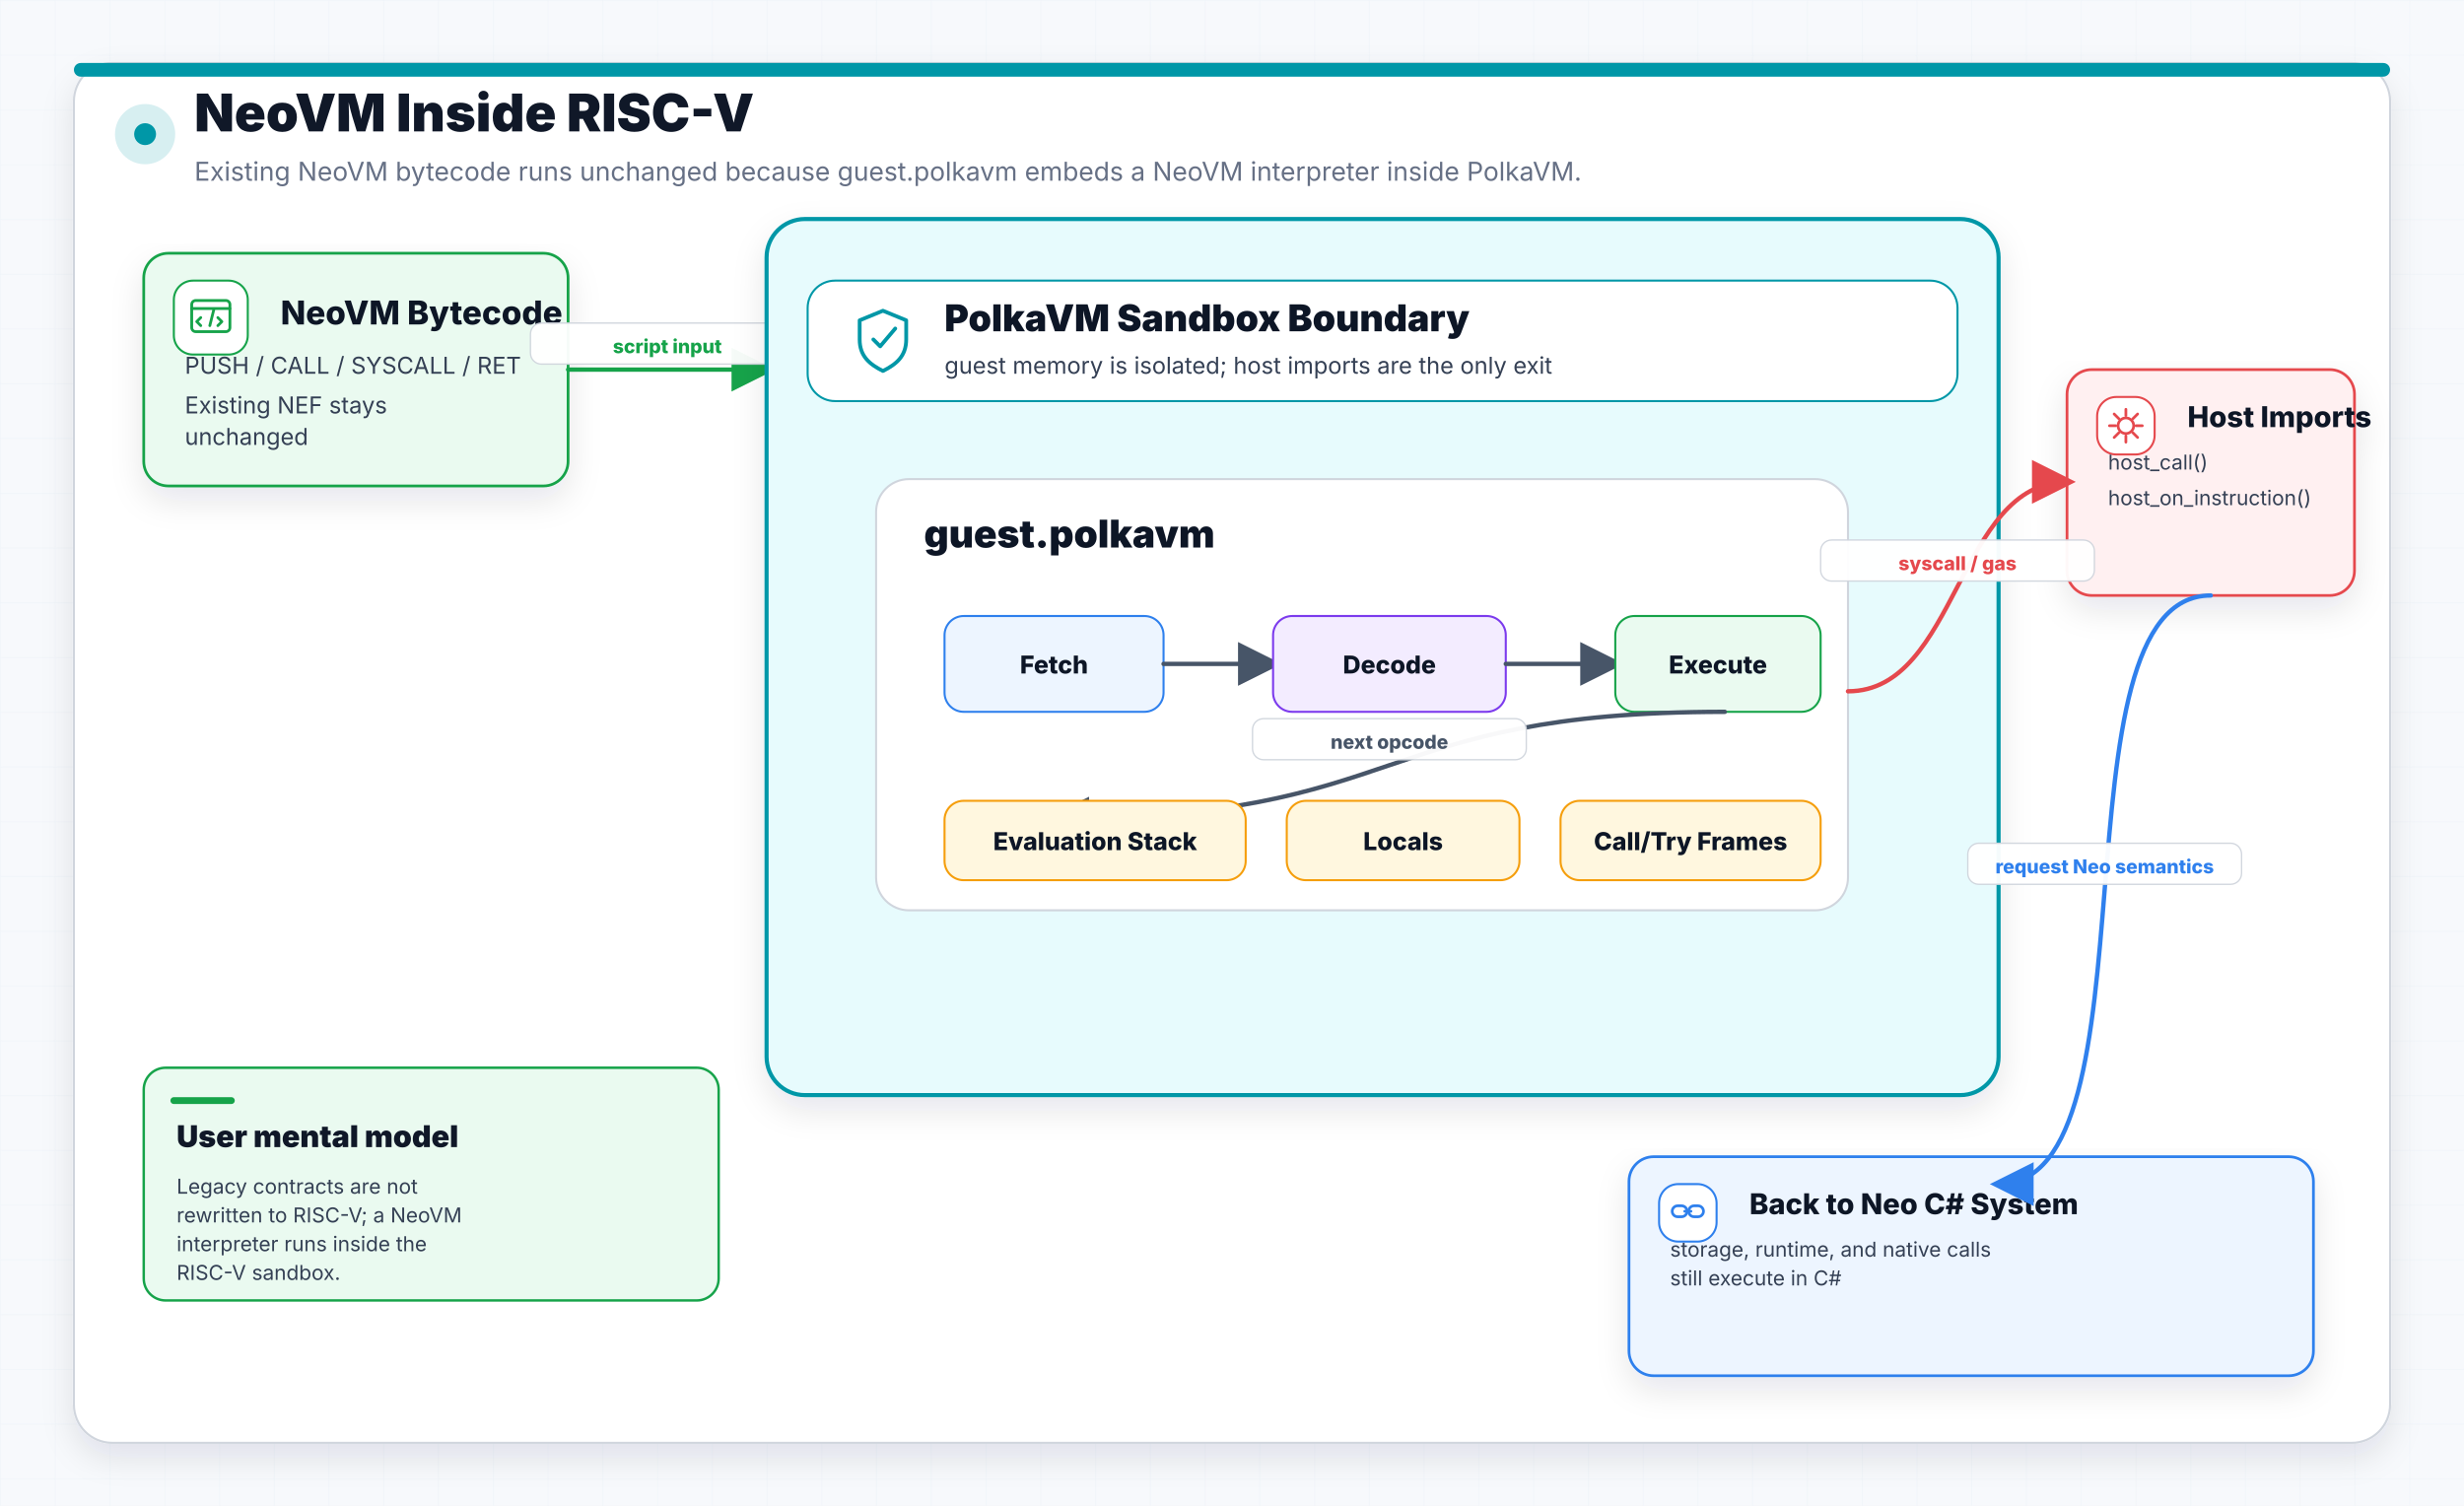
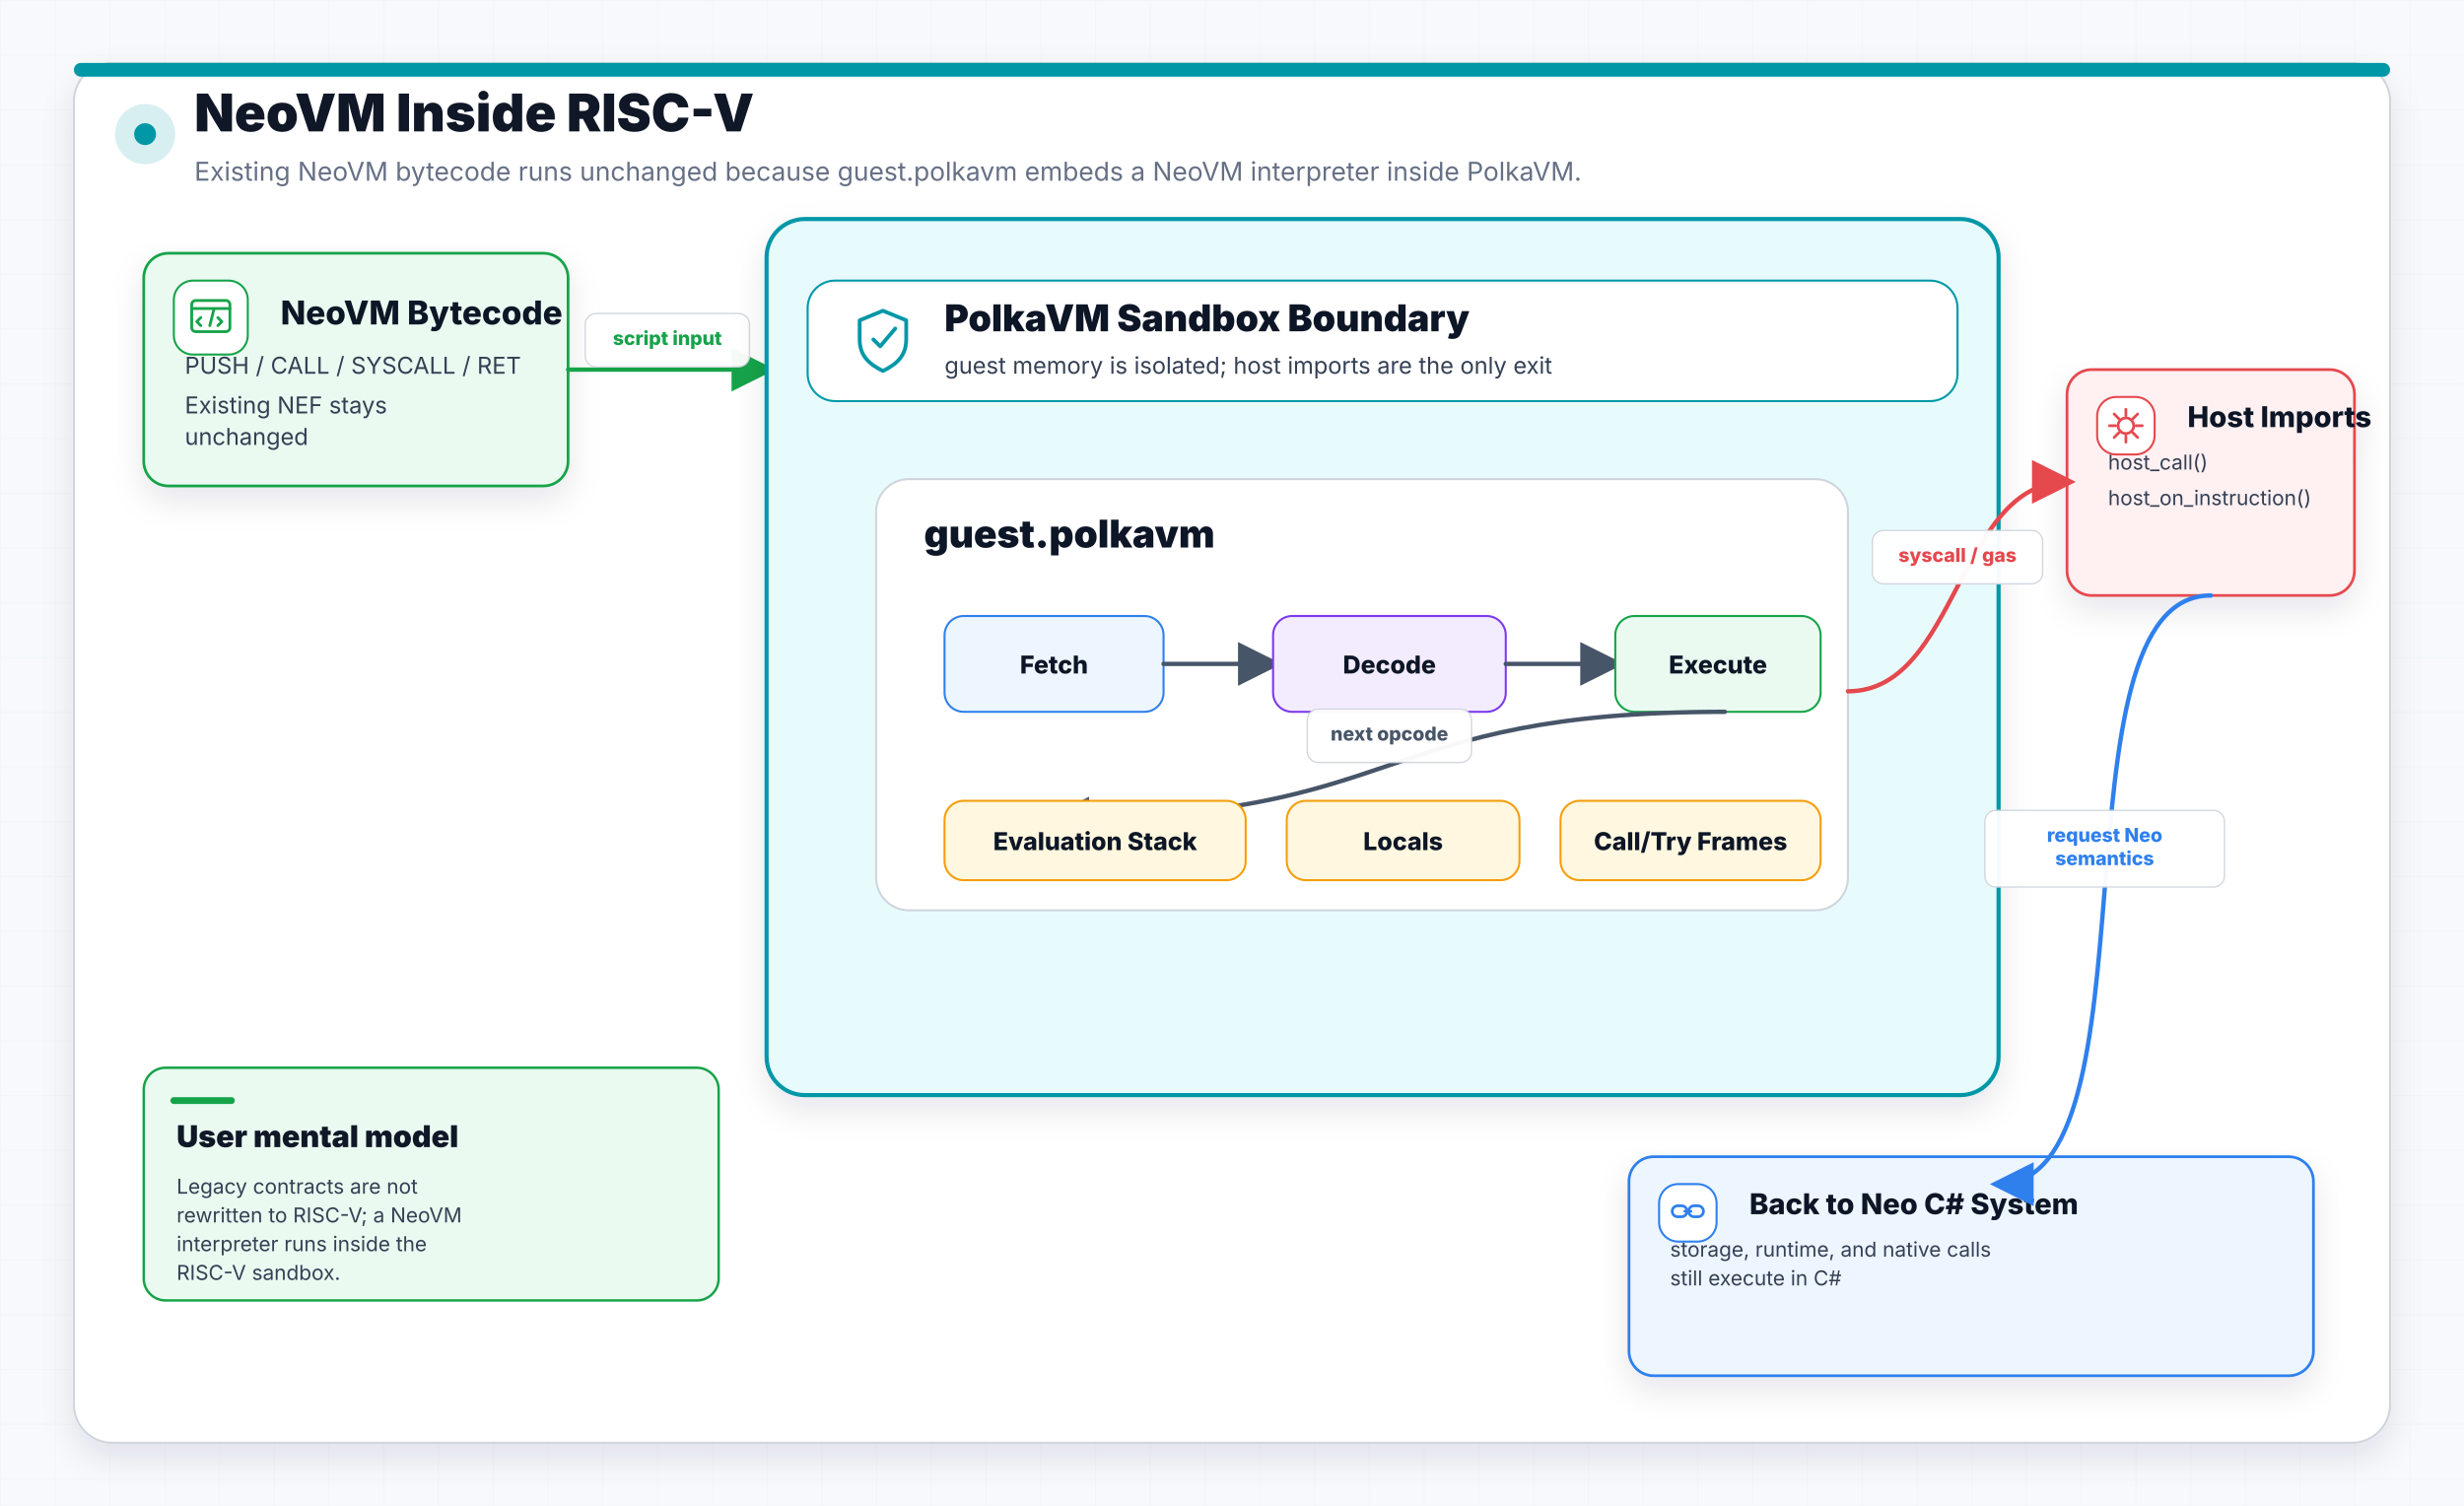
<svg xmlns="http://www.w3.org/2000/svg" width="1800" height="1100" viewBox="0 0 1800 1100" role="img" aria-label="NeoVM Inside RISC-V">
  <defs>
    <pattern id="grid" width="40" height="40" patternUnits="userSpaceOnUse">
      <path d="M 40 0 L 0 0 0 40" fill="none" stroke="#e6edf5" stroke-width="1" />
    </pattern>
    <marker id="arrow-slate" markerWidth="14" markerHeight="14" refX="10" refY="7" orient="auto" markerUnits="strokeWidth">
      <path d="M2,2 L12,7 L2,12 z" fill="#475467" />
    </marker>
    <marker id="arrow-green" markerWidth="14" markerHeight="14" refX="10" refY="7" orient="auto" markerUnits="strokeWidth">
      <path d="M2,2 L12,7 L2,12 z" fill="#16a34a" />
    </marker>
    <marker id="arrow-blue" markerWidth="14" markerHeight="14" refX="10" refY="7" orient="auto" markerUnits="strokeWidth">
      <path d="M2,2 L12,7 L2,12 z" fill="#2f80ed" />
    </marker>
    <marker id="arrow-red" markerWidth="14" markerHeight="14" refX="10" refY="7" orient="auto" markerUnits="strokeWidth">
      <path d="M2,2 L12,7 L2,12 z" fill="#e5484d" />
    </marker>
    <marker id="arrow-purple" markerWidth="14" markerHeight="14" refX="10" refY="7" orient="auto" markerUnits="strokeWidth">
      <path d="M2,2 L12,7 L2,12 z" fill="#7c3aed" />
    </marker>
    <filter id="soft-shadow" x="-10%" y="-10%" width="120%" height="130%">
      <feDropShadow dx="0" dy="10" stdDeviation="12" flood-color="#101828" flood-opacity="0.10" />
    </filter>
  </defs>
  <rect width="1800" height="1100" fill="#f7f9fc" />
  <rect width="1800" height="1100" fill="url(#grid)" opacity="0.42" />
  <rect x="54" y="46" width="1692" height="1008" rx="28" fill="#ffffff" stroke="#d0d5dd" stroke-width="1.5" filter="url(#soft-shadow)" />
  <rect x="54" y="46" width="1692" height="10" rx="5" fill="#0097a7" />
  <circle cx="106" cy="98" r="22" fill="#0097a7" opacity="0.16" />
  <circle cx="106" cy="98" r="8" fill="#0097a7" />
  <text x="142" y="96" text-anchor="start" font-family="Inter, Noto Sans CJK SC, Microsoft YaHei, PingFang SC, Arial, sans-serif" font-size="38" font-weight="850" fill="#101828">NeoVM Inside RISC-V</text>
  <text x="142" y="132" text-anchor="start" font-family="Inter, Noto Sans CJK SC, Microsoft YaHei, PingFang SC, Arial, sans-serif" font-size="19" font-weight="400" fill="#667085">Existing NeoVM bytecode runs unchanged because guest.polkavm embeds a NeoVM interpreter inside PolkaVM.</text>
  <g filter="url(#soft-shadow)">
    <rect x="105" y="185" width="310" height="170" rx="18" fill="#eafaf0" stroke="#16a34a" stroke-width="2" />
    <rect x="127" y="205" width="54" height="54" rx="14" fill="#ffffff" stroke="#16a34a" stroke-width="1.5" />
    <g fill="none" stroke="#16a34a" stroke-width="2.04" stroke-linecap="round" stroke-linejoin="round">
      <rect x="140.046" y="219.515" width="27.907" height="22.766" rx="2.938" />
      <path d="M 140.046 225.39 h 27.907 M 146.656 232 l -2.938 2.938 l 2.938 2.938 M 153.266 237.875 l 2.938 -11.75 M 159.141 232 l 2.938 2.938 l -2.938 2.938" />
    </g>
    <text x="205" y="237" text-anchor="start" font-family="Inter, Noto Sans CJK SC, Microsoft YaHei, PingFang SC, Arial, sans-serif" font-size="24" font-weight="800" fill="#101828">NeoVM Bytecode</text>
    <text x="135" y="273" text-anchor="start" font-family="Inter, Noto Sans CJK SC, Microsoft YaHei, PingFang SC, Arial, sans-serif" font-size="17" font-weight="400" fill="#344054">PUSH / CALL / SYSCALL / RET</text>
    <text x="135" y="302" text-anchor="start" font-family="Inter, Noto Sans CJK SC, Microsoft YaHei, PingFang SC, Arial, sans-serif" font-size="17" font-weight="400" fill="#344054">Existing NEF stays</text>
    <text x="135" y="325" text-anchor="start" font-family="Inter, Noto Sans CJK SC, Microsoft YaHei, PingFang SC, Arial, sans-serif" font-size="17" font-weight="400" fill="#344054">unchanged</text>
  </g>
  <g>
    <path d="M 415 270 L 560 270" fill="none" stroke="#16a34a" stroke-width="3.2" stroke-linecap="round" marker-end="url(#arrow-green)" />
    <g>
-       <rect x="387.5" y="236" width="200" height="30" rx="8" fill="#ffffff" stroke="#d0d5dd" opacity="0.96" />
-       <text x="487.5" y="258" text-anchor="middle" font-family="Inter, Noto Sans CJK SC, Microsoft YaHei, PingFang SC, Arial, sans-serif" font-size="14" font-weight="800" fill="#16a34a">script input</text>
+       <rect x="427.5" y="229" width="120" height="39" rx="8" fill="#ffffff" stroke="#d0d5dd" opacity="0.96" />
+       <text x="487.5" y="252" text-anchor="middle" font-family="Inter, Noto Sans CJK SC, Microsoft YaHei, PingFang SC, Arial, sans-serif" font-size="14" font-weight="800" fill="#16a34a">script input</text>
    </g>
  </g>
  <g filter="url(#soft-shadow)">
    <rect x="560" y="160" width="900" height="640" rx="28" fill="#e7fbfd" stroke="#0097a7" stroke-width="3" />
    <rect x="590" y="205" width="840" height="88" rx="20" fill="#fff" stroke="#0097a7" stroke-width="1.5" />
    <g fill="none" stroke="#0097a7" stroke-width="2.778" stroke-linecap="round" stroke-linejoin="round">
      <path d="M 645 227 L 662 234 v 14 c 0 12 -7 18 -17 23 c -10 -5 -17 -11 -17 -23 v -14 z" />
      <path d="M 638 248 l 5 5 l 11 -13" />
    </g>
    <text x="690" y="242" text-anchor="start" font-family="Inter, Noto Sans CJK SC, Microsoft YaHei, PingFang SC, Arial, sans-serif" font-size="27" font-weight="850" fill="#101828">PolkaVM Sandbox Boundary</text>
    <text x="690" y="273" text-anchor="start" font-family="Inter, Noto Sans CJK SC, Microsoft YaHei, PingFang SC, Arial, sans-serif" font-size="17" font-weight="400" fill="#344054">guest memory is isolated; host imports are the only exit</text>
    <rect x="640" y="350" width="710" height="315" rx="24" fill="#fff" stroke="#d0d5dd" stroke-width="1.5" />
    <text x="675" y="400" text-anchor="start" font-family="Inter, Noto Sans CJK SC, Microsoft YaHei, PingFang SC, Arial, sans-serif" font-size="28" font-weight="850" fill="#101828">guest.polkavm</text>
    <g>
      <rect x="690" y="450" width="160" height="70" rx="14" fill="#edf5ff" stroke="#2f80ed" stroke-width="1.5" />
      <text x="770" y="492" text-anchor="middle" font-family="Inter, Noto Sans CJK SC, Microsoft YaHei, PingFang SC, Arial, sans-serif" font-size="18" font-weight="800" fill="#101828">Fetch</text>
    </g>
    <g>
      <path d="M 850 485 L 930 485" fill="none" stroke="#475467" stroke-width="3.2" stroke-linecap="round" marker-end="url(#arrow-slate)" />
    </g>
    <g>
      <rect x="930" y="450" width="170" height="70" rx="14" fill="#f3ecff" stroke="#7c3aed" stroke-width="1.5" />
      <text x="1015" y="492" text-anchor="middle" font-family="Inter, Noto Sans CJK SC, Microsoft YaHei, PingFang SC, Arial, sans-serif" font-size="18" font-weight="800" fill="#101828">Decode</text>
    </g>
    <g>
      <path d="M 1100 485 L 1180 485" fill="none" stroke="#475467" stroke-width="3.2" stroke-linecap="round" marker-end="url(#arrow-slate)" />
    </g>
    <g>
      <rect x="1180" y="450" width="150" height="70" rx="14" fill="#eafaf0" stroke="#16a34a" stroke-width="1.5" />
      <text x="1255" y="492" text-anchor="middle" font-family="Inter, Noto Sans CJK SC, Microsoft YaHei, PingFang SC, Arial, sans-serif" font-size="18" font-weight="800" fill="#101828">Execute</text>
    </g>
    <g>
      <path d="M 1260 520 C 1000 520, 1030 598, 770 598" fill="none" stroke="#475467" stroke-width="3.2" stroke-linecap="round" marker-end="url(#arrow-slate)" />
      <g>
-         <rect x="915" y="525" width="200" height="30" rx="8" fill="#ffffff" stroke="#d0d5dd" opacity="0.96" />
-         <text x="1015" y="547" text-anchor="middle" font-family="Inter, Noto Sans CJK SC, Microsoft YaHei, PingFang SC, Arial, sans-serif" font-size="14" font-weight="800" fill="#475467">next opcode</text>
+         <rect x="955" y="518" width="120" height="39" rx="8" fill="#ffffff" stroke="#d0d5dd" opacity="0.96" />
+         <text x="1015" y="541" text-anchor="middle" font-family="Inter, Noto Sans CJK SC, Microsoft YaHei, PingFang SC, Arial, sans-serif" font-size="14" font-weight="800" fill="#475467">next opcode</text>
      </g>
    </g>
    <g>
      <rect x="690" y="585" width="220" height="58" rx="14" fill="#fff7df" stroke="#f59e0b" stroke-width="1.5" />
      <text x="800" y="621" text-anchor="middle" font-family="Inter, Noto Sans CJK SC, Microsoft YaHei, PingFang SC, Arial, sans-serif" font-size="18" font-weight="800" fill="#101828">Evaluation Stack</text>
    </g>
    <g>
      <rect x="940" y="585" width="170" height="58" rx="14" fill="#fff7df" stroke="#f59e0b" stroke-width="1.5" />
      <text x="1025" y="621" text-anchor="middle" font-family="Inter, Noto Sans CJK SC, Microsoft YaHei, PingFang SC, Arial, sans-serif" font-size="18" font-weight="800" fill="#101828">Locals</text>
    </g>
    <g>
      <rect x="1140" y="585" width="190" height="58" rx="14" fill="#fff7df" stroke="#f59e0b" stroke-width="1.5" />
      <text x="1235" y="621" text-anchor="middle" font-family="Inter, Noto Sans CJK SC, Microsoft YaHei, PingFang SC, Arial, sans-serif" font-size="18" font-weight="800" fill="#101828">Call/Try Frames</text>
    </g>
  </g>
  <g filter="url(#soft-shadow)">
    <rect x="1510" y="270" width="210" height="165" rx="18" fill="#fff0f1" stroke="#e5484d" stroke-width="2" />
    <rect x="1532" y="290" width="42" height="42" rx="14" fill="#ffffff" stroke="#e5484d" stroke-width="1.5" />
    <g fill="none" stroke="#e5484d" stroke-width="2" stroke-linecap="round" stroke-linejoin="round">
      <circle cx="1553" cy="311" r="5.712" />
      <path d="M 1553 299.005 v 4.57 M 1553 318.426 v 4.57 M 1541.005 311 h 4.57 M 1560.426 311 h 4.57 M 1544.432 302.432 l 3.427 3.427 M 1558.141 316.141 l 3.427 3.427 M 1561.568 302.432 l -3.427 3.427 M 1547.859 316.141 l -3.427 3.427" />
    </g>
    <text x="1598" y="312" text-anchor="start" font-family="Inter, Noto Sans CJK SC, Microsoft YaHei, PingFang SC, Arial, sans-serif" font-size="21" font-weight="800" fill="#101828">Host Imports</text>
    <text x="1540" y="343" text-anchor="start" font-family="Inter, Noto Sans CJK SC, Microsoft YaHei, PingFang SC, Arial, sans-serif" font-size="15" font-weight="400" fill="#344054">host_call()</text>
    <text x="1540" y="369" text-anchor="start" font-family="Inter, Noto Sans CJK SC, Microsoft YaHei, PingFang SC, Arial, sans-serif" font-size="15" font-weight="400" fill="#344054">host_on_instruction()</text>
  </g>
  <g>
    <path d="M 1350 505 C 1430 505, 1430 352, 1510 352" fill="none" stroke="#e5484d" stroke-width="3.2" stroke-linecap="round" marker-end="url(#arrow-red)" />
    <g>
-       <rect x="1330" y="394.5" width="200" height="30" rx="8" fill="#ffffff" stroke="#d0d5dd" opacity="0.96" />
-       <text x="1430" y="416.5" text-anchor="middle" font-family="Inter, Noto Sans CJK SC, Microsoft YaHei, PingFang SC, Arial, sans-serif" font-size="14" font-weight="800" fill="#e5484d">syscall / gas</text>
+       <rect x="1367.816" y="387.5" width="124.368" height="39" rx="8" fill="#ffffff" stroke="#d0d5dd" opacity="0.96" />
+       <text x="1430" y="410.5" text-anchor="middle" font-family="Inter, Noto Sans CJK SC, Microsoft YaHei, PingFang SC, Arial, sans-serif" font-size="14" font-weight="800" fill="#e5484d">syscall / gas</text>
    </g>
  </g>
  <g filter="url(#soft-shadow)">
    <rect x="1190" y="845" width="500" height="160" rx="18" fill="#edf5ff" stroke="#2f80ed" stroke-width="2" />
    <rect x="1212" y="865" width="42" height="42" rx="14" fill="#ffffff" stroke="#2f80ed" stroke-width="1.5" />
    <g fill="none" stroke="#2f80ed" stroke-width="2" stroke-linecap="round" stroke-linejoin="round">
      <rect x="1221.576" y="880.859" width="10.853" height="7.997" rx="3.998" />
      <rect x="1233.571" y="880.859" width="10.853" height="7.997" rx="3.998" />
      <path d="M 1230.715 884.858 L 1235.285 884.858" />
    </g>
    <text x="1278" y="887" text-anchor="start" font-family="Inter, Noto Sans CJK SC, Microsoft YaHei, PingFang SC, Arial, sans-serif" font-size="21" font-weight="800" fill="#101828">Back to Neo C# System</text>
    <text x="1220" y="918" text-anchor="start" font-family="Inter, Noto Sans CJK SC, Microsoft YaHei, PingFang SC, Arial, sans-serif" font-size="15" font-weight="400" fill="#344054">storage, runtime, and native calls</text>
    <text x="1220" y="939" text-anchor="start" font-family="Inter, Noto Sans CJK SC, Microsoft YaHei, PingFang SC, Arial, sans-serif" font-size="15" font-weight="400" fill="#344054">still execute in C#</text>
  </g>
  <g>
    <path d="M 1615 435 C 1495 435, 1580 865, 1460 865" fill="none" stroke="#2f80ed" stroke-width="3.2" stroke-linecap="round" marker-end="url(#arrow-blue)" />
    <g>
-       <rect x="1437.5" y="616" width="200" height="30" rx="8" fill="#ffffff" stroke="#d0d5dd" opacity="0.96" />
-       <text x="1537.5" y="638" text-anchor="middle" font-family="Inter, Noto Sans CJK SC, Microsoft YaHei, PingFang SC, Arial, sans-serif" font-size="14" font-weight="800" fill="#2f80ed">request Neo semantics</text>
+       <rect x="1449.972" y="592" width="175.056" height="56" rx="8" fill="#ffffff" stroke="#d0d5dd" opacity="0.96" />
+       <text x="1537.5" y="615" text-anchor="middle" font-family="Inter, Noto Sans CJK SC, Microsoft YaHei, PingFang SC, Arial, sans-serif" font-size="14" font-weight="800" fill="#2f80ed">request Neo</text>
+       <text x="1537.5" y="632" text-anchor="middle" font-family="Inter, Noto Sans CJK SC, Microsoft YaHei, PingFang SC, Arial, sans-serif" font-size="14" font-weight="800" fill="#2f80ed">semantics</text>
    </g>
  </g>
  <g>
    <rect x="105" y="780" width="420" height="170" rx="16" fill="#eafaf0" stroke="#16a34a" stroke-width="1.8" />
    <path d="M 127 804 h 42" stroke="#16a34a" stroke-width="5" stroke-linecap="round" />
    <text x="129" y="838" text-anchor="start" font-family="Inter, Noto Sans CJK SC, Microsoft YaHei, PingFang SC, Arial, sans-serif" font-size="22" font-weight="850" fill="#101828">User mental model</text>
    <text x="129" y="872" text-anchor="start" font-family="Inter, Noto Sans CJK SC, Microsoft YaHei, PingFang SC, Arial, sans-serif" font-size="15" font-weight="400" fill="#344054">Legacy contracts are not</text>
    <text x="129" y="893" text-anchor="start" font-family="Inter, Noto Sans CJK SC, Microsoft YaHei, PingFang SC, Arial, sans-serif" font-size="15" font-weight="400" fill="#344054">rewritten to RISC-V; a NeoVM</text>
    <text x="129" y="914" text-anchor="start" font-family="Inter, Noto Sans CJK SC, Microsoft YaHei, PingFang SC, Arial, sans-serif" font-size="15" font-weight="400" fill="#344054">interpreter runs inside the</text>
    <text x="129" y="935" text-anchor="start" font-family="Inter, Noto Sans CJK SC, Microsoft YaHei, PingFang SC, Arial, sans-serif" font-size="15" font-weight="400" fill="#344054">RISC-V sandbox.</text>
  </g>
</svg>
